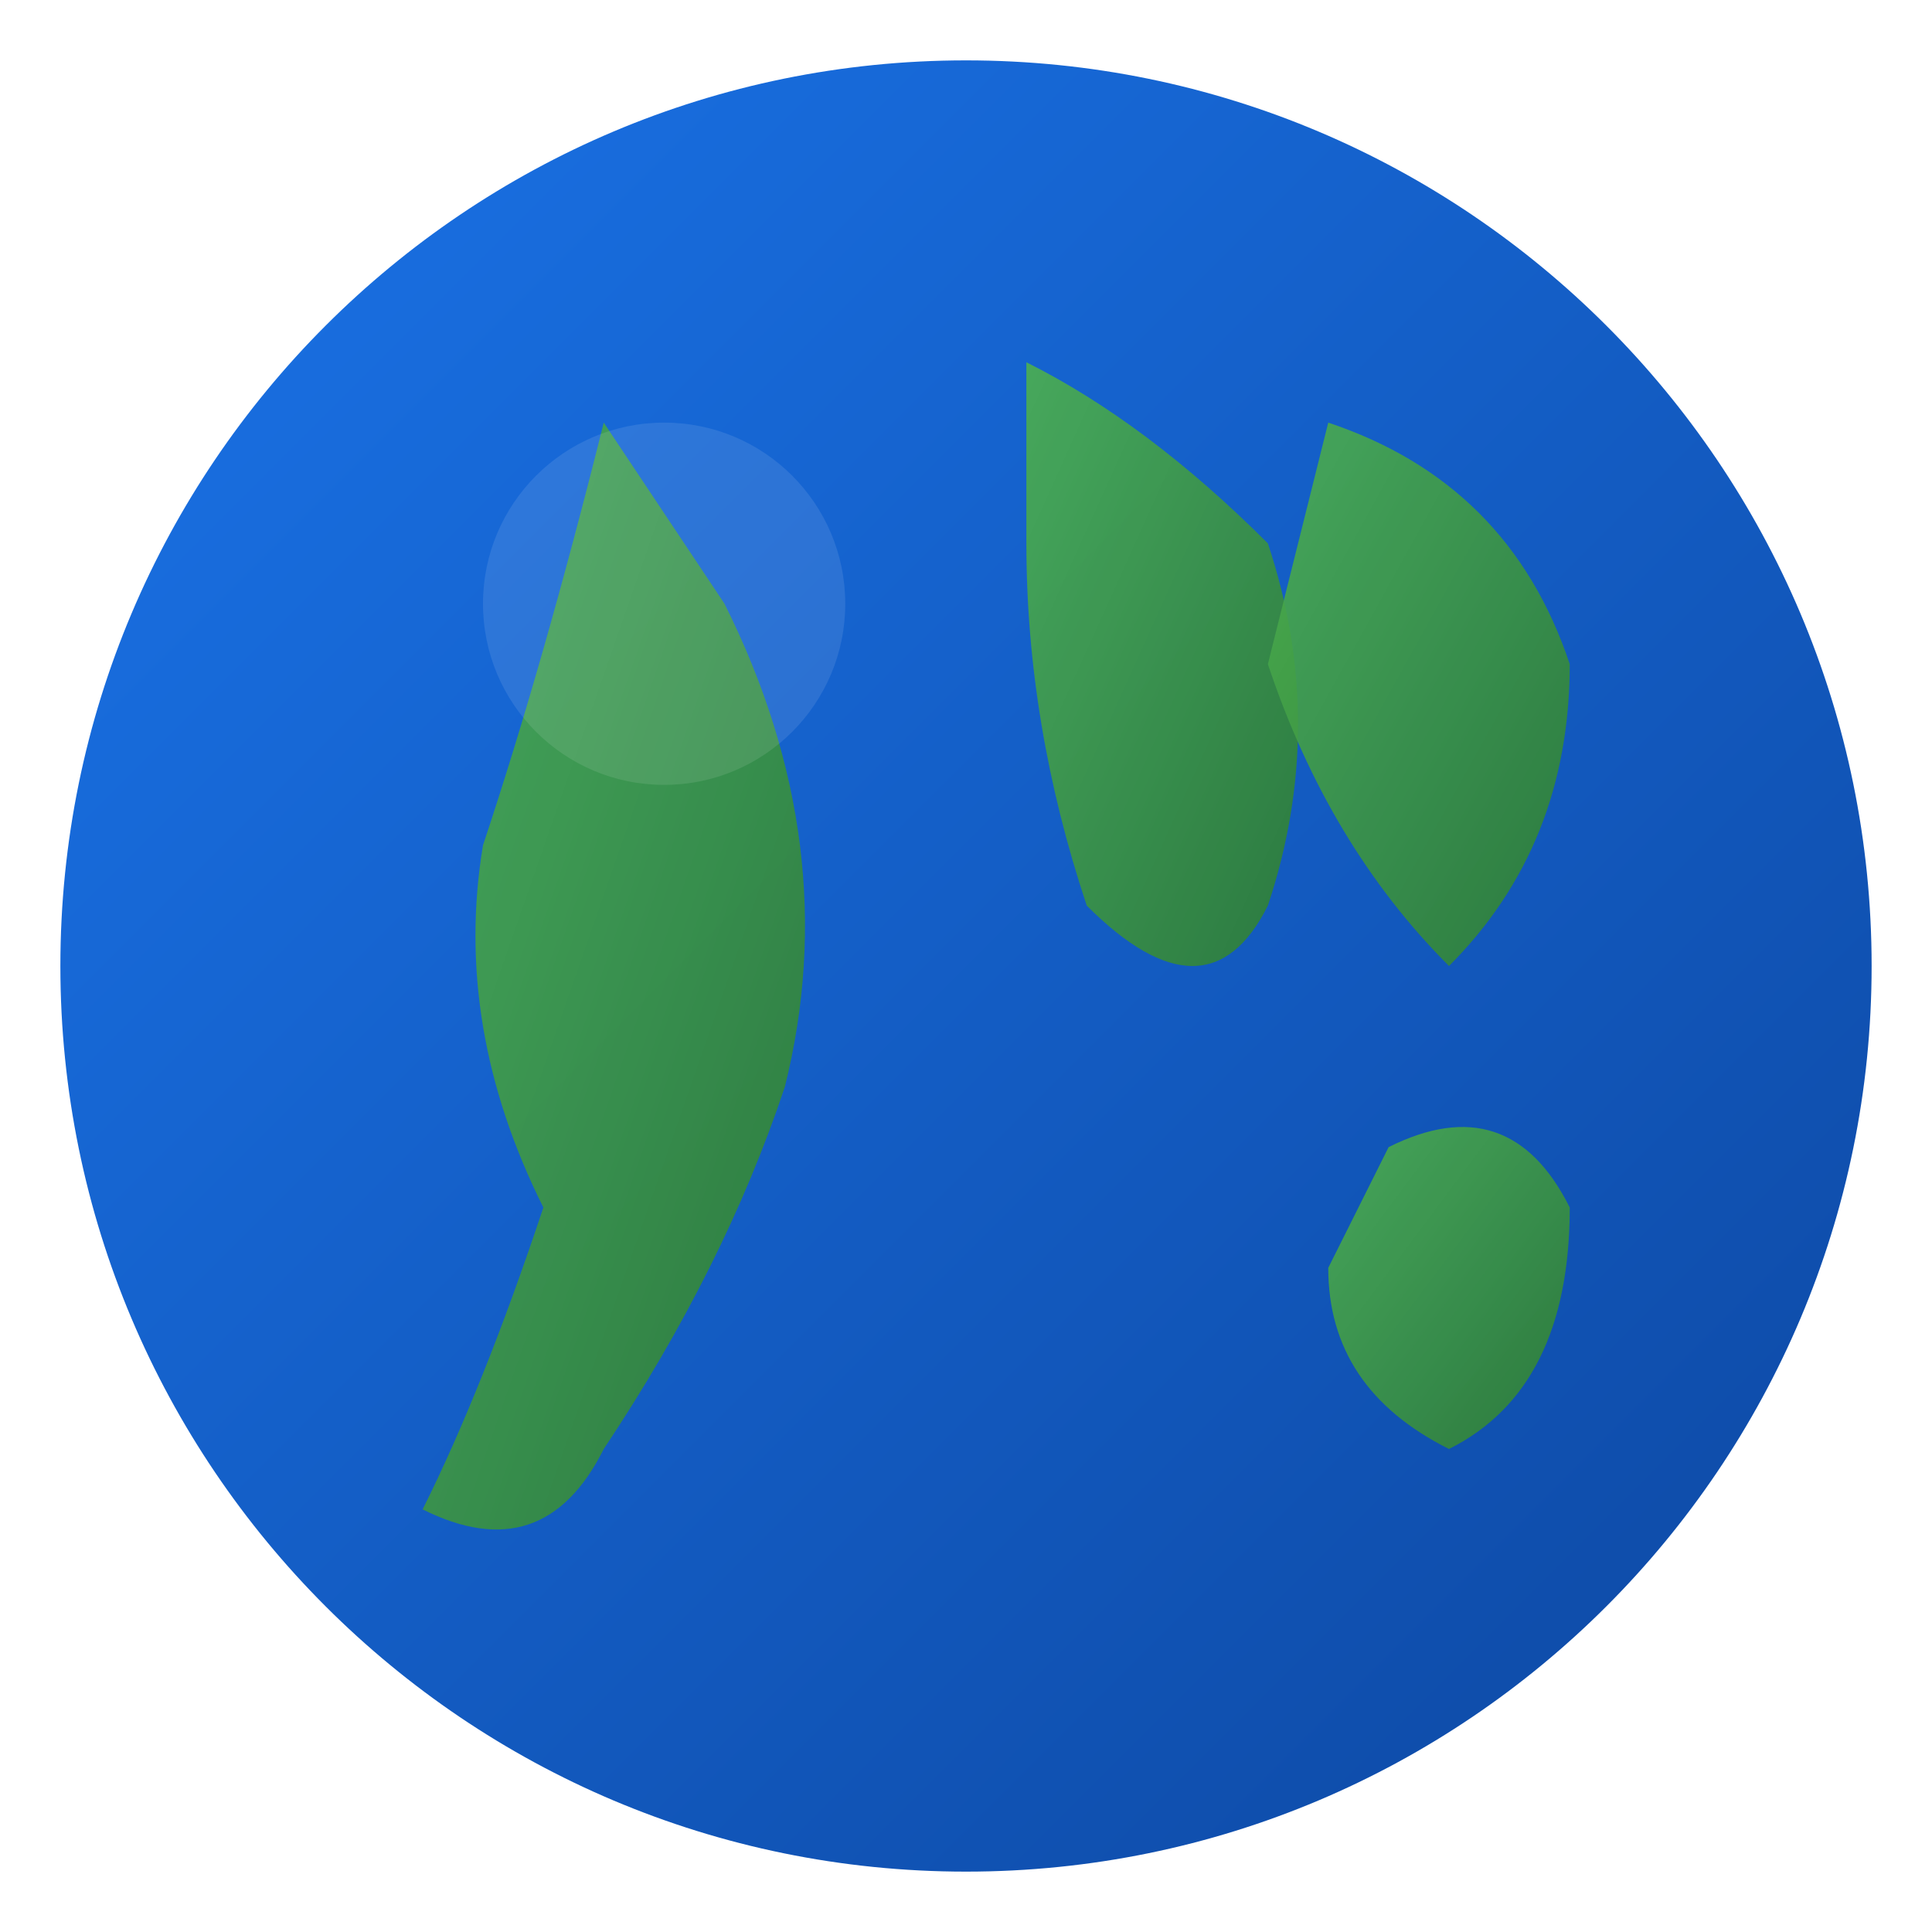
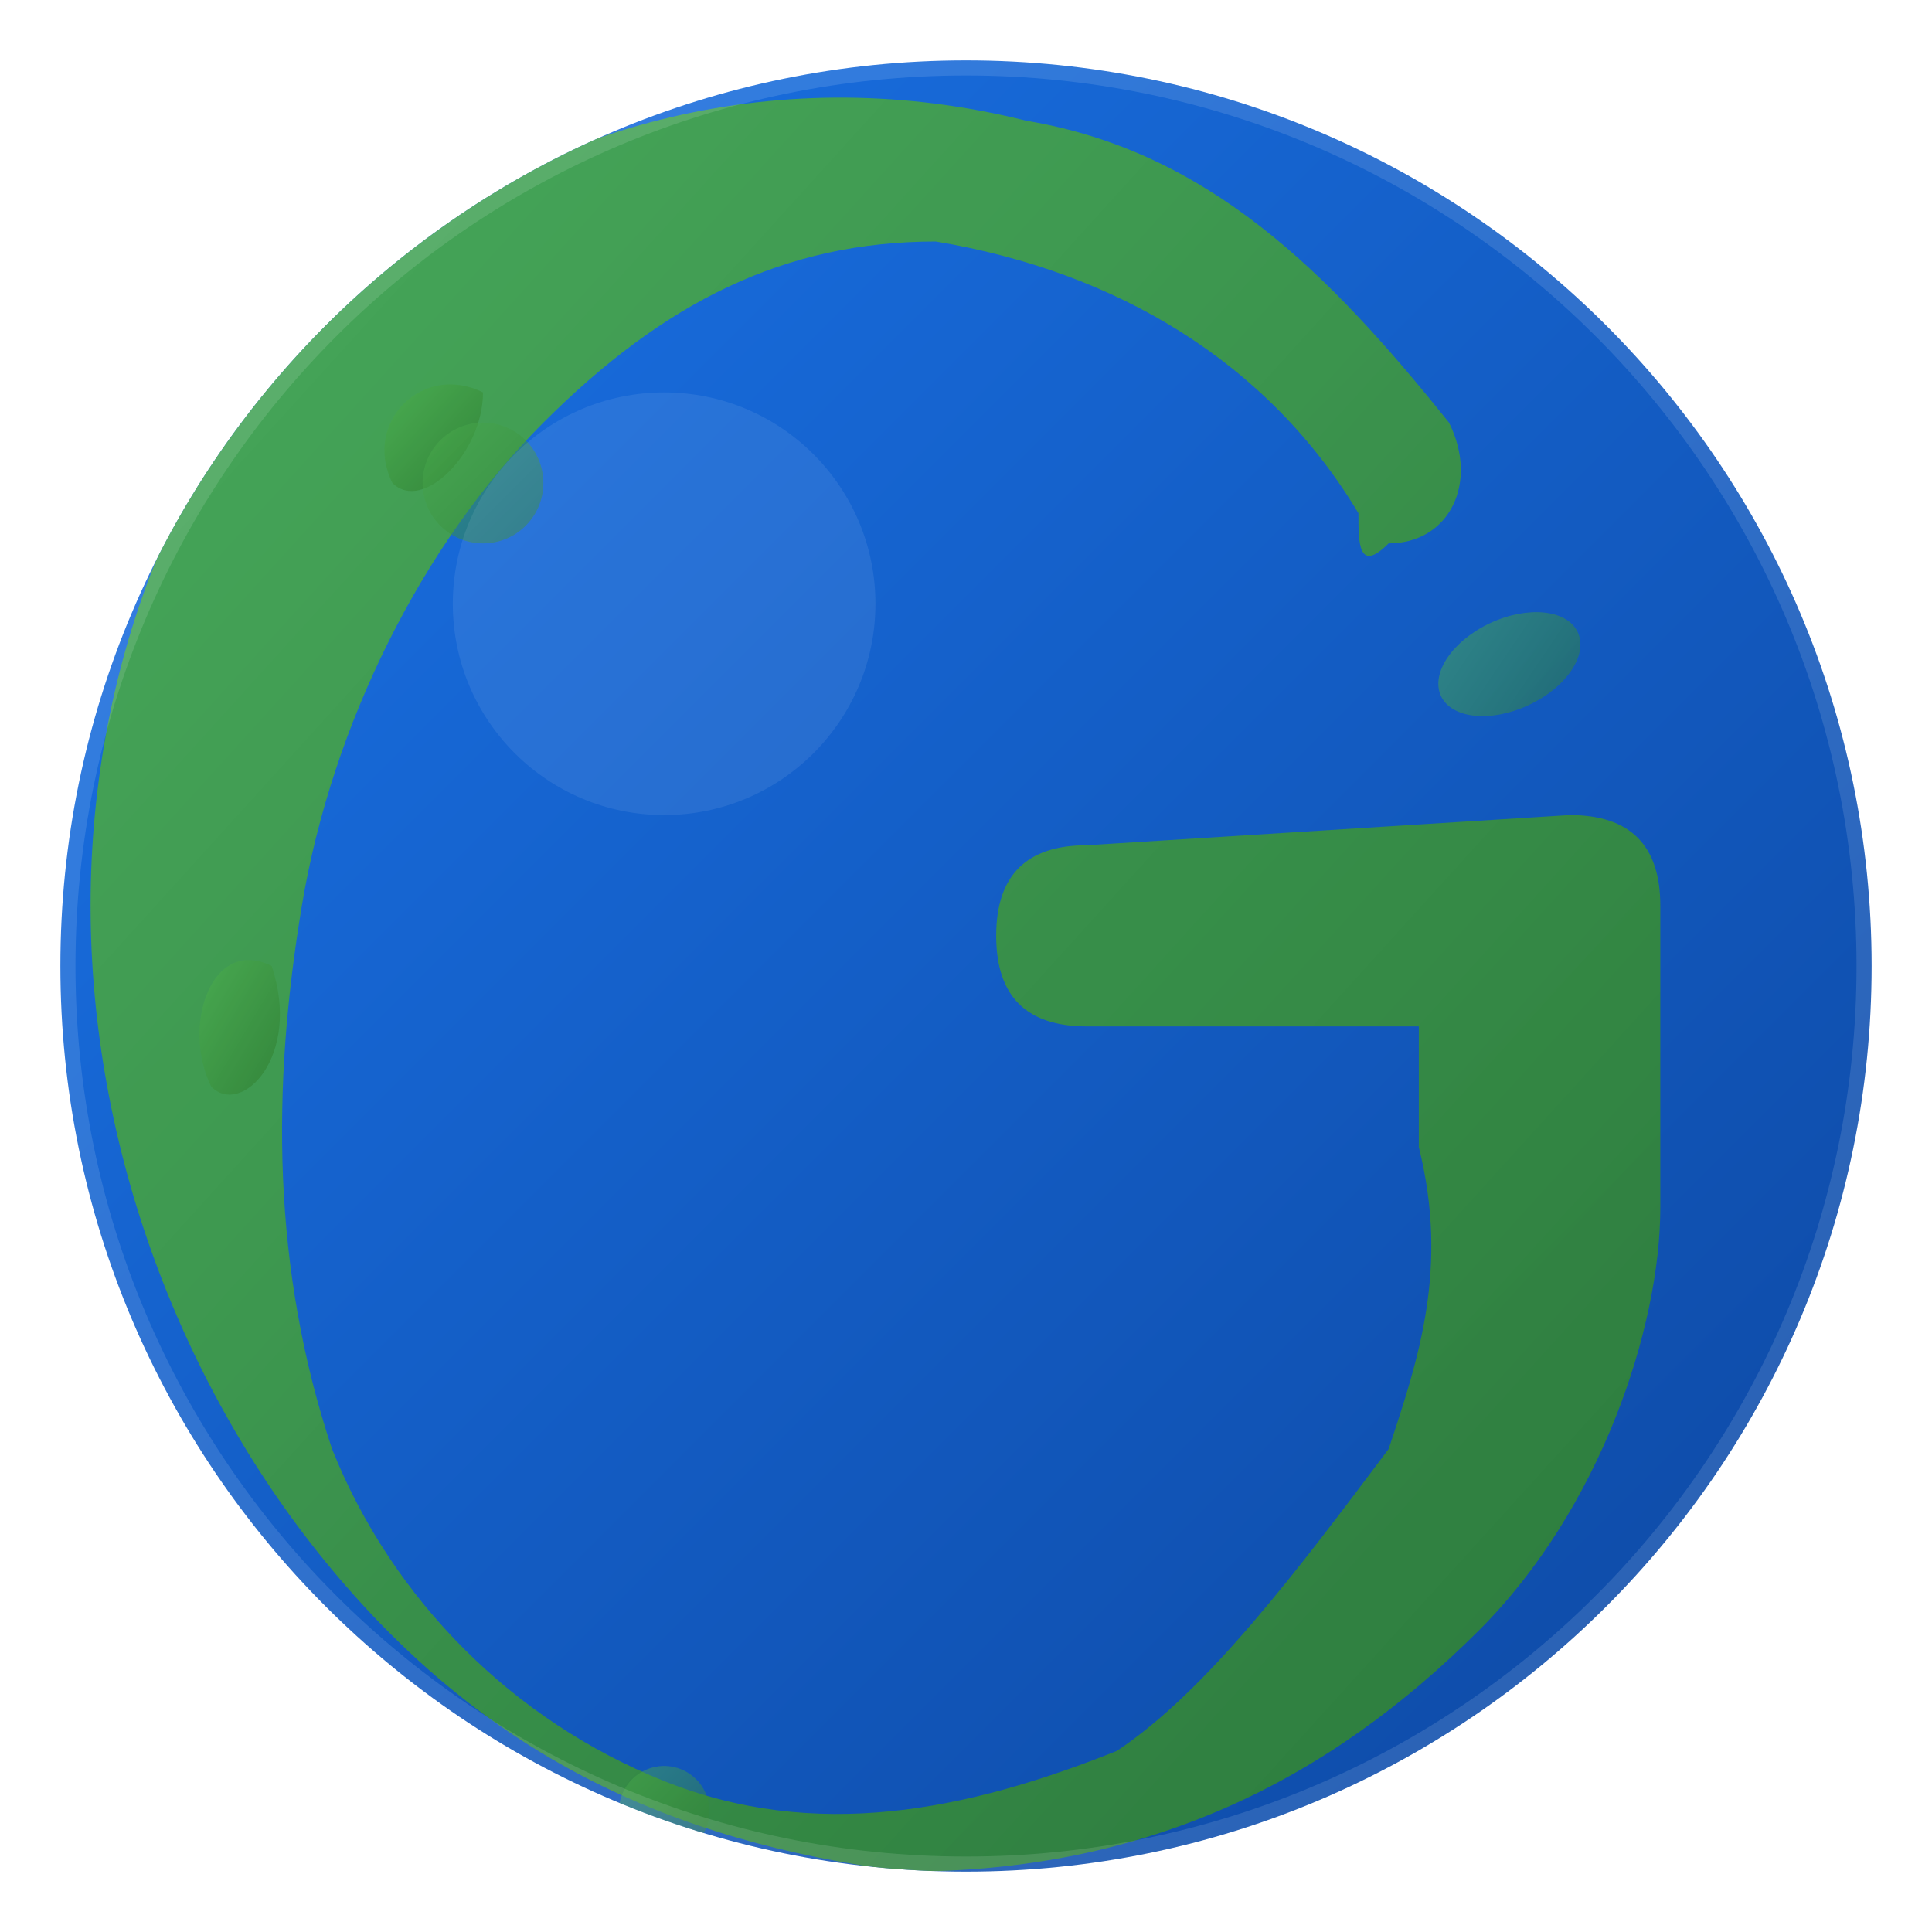
<svg xmlns="http://www.w3.org/2000/svg" viewBox="0 0 64 64" width="64" height="64">
  <defs>
    <linearGradient id="g1" x1="0%" y1="0%" x2="100%" y2="100%">
      <stop offset="0%" style="stop-color:#1a73e8" />
      <stop offset="100%" style="stop-color:#0d47a1" />
    </linearGradient>
    <linearGradient id="g2" x1="0%" y1="0%" x2="100%" y2="100%">
      <stop offset="0%" style="stop-color:#4caf50" />
      <stop offset="100%" style="stop-color:#2e7d32" />
    </linearGradient>
+     <clipPath id="fc">
+       <circle cx="32" cy="32" r="30" />
+     </clipPath>
  </defs>
  <circle cx="32" cy="32" r="30" fill="url(#g1)" />
-   <path d="M20,14 Q18,22 16,28 Q15,34 18,40 Q16,46 14,50 Q18,52 20,48 Q24,42 26,36 Q28,28 24,20Z" fill="url(#g2)" opacity="0.9" />
-   <path d="M34,12 Q38,14 42,18 Q44,24 42,30 Q40,34 36,30 Q34,24 34,18Z" fill="url(#g2)" opacity="0.9" />
-   <path d="M44,14 Q50,16 52,22 Q52,28 48,32 Q44,28 42,22Z" fill="url(#g2)" opacity="0.9" />
-   <path d="M46,38 Q50,36 52,40 Q52,46 48,48 Q44,46 44,42Z" fill="url(#g2)" opacity="0.9" />
-   <circle cx="22" cy="20" r="6" fill="rgba(255,255,255,0.1)" />
+   <g clip-path="url(#fc)">
+     <path d="       M 45,17       C 42,12 37,9 31,8       C 26,8 22,10 18,14       C 14,18 11,24 10,30       C 9,36 9,42 11,48       C 13,53 17,57 22,59       C 27,61 32,60 37,58       C 40,56 43,52 46,48       C 47,45 48,42 47,38       L 47,34       L 36,34       C 34,34 33,33 33,31       C 33,29 34,28 36,28       L 52,27       C 54,27 55,28 55,30       L 55,40       C 55,44 53,50 49,54       C 44,59 38,62 30,62       C 22,61 16,58 11,52       C 6,46 3,38 3,30       C 3,22 6,14 12,9       C 18,4 26,2 34,4       C 40,5 44,9 48,14       C 49,16 48,18 46,18       C 45,19 45,18 45,17       Z     " fill="url(#g2)" opacity="0.92" />
+     <path d="M16,13 C14,12 12,14 13,16 C14,17 16,15 16,13Z" fill="url(#g2)" opacity="0.8" />
+     <path d="M9,32 C7,31 6,34 7,36 C8,37 10,35 9,32Z" fill="url(#g2)" opacity="0.7" />
+     <circle cx="16" cy="16" r="2" fill="url(#g2)" opacity="0.5" />
+     <ellipse cx="50" cy="22" rx="2.5" ry="1.5" transform="rotate(-25 50 22)" fill="url(#g2)" opacity="0.5" />
+     <circle cx="22" cy="60" r="1.5" fill="url(#g2)" opacity="0.45" />
+   </g>
+   <circle cx="22" cy="20" r="7" fill="rgba(255,255,255,0.08)" />
+   <circle cx="32" cy="32" r="30" fill="none" stroke="rgba(255,255,255,0.12)" stroke-width="1" />
</svg>
